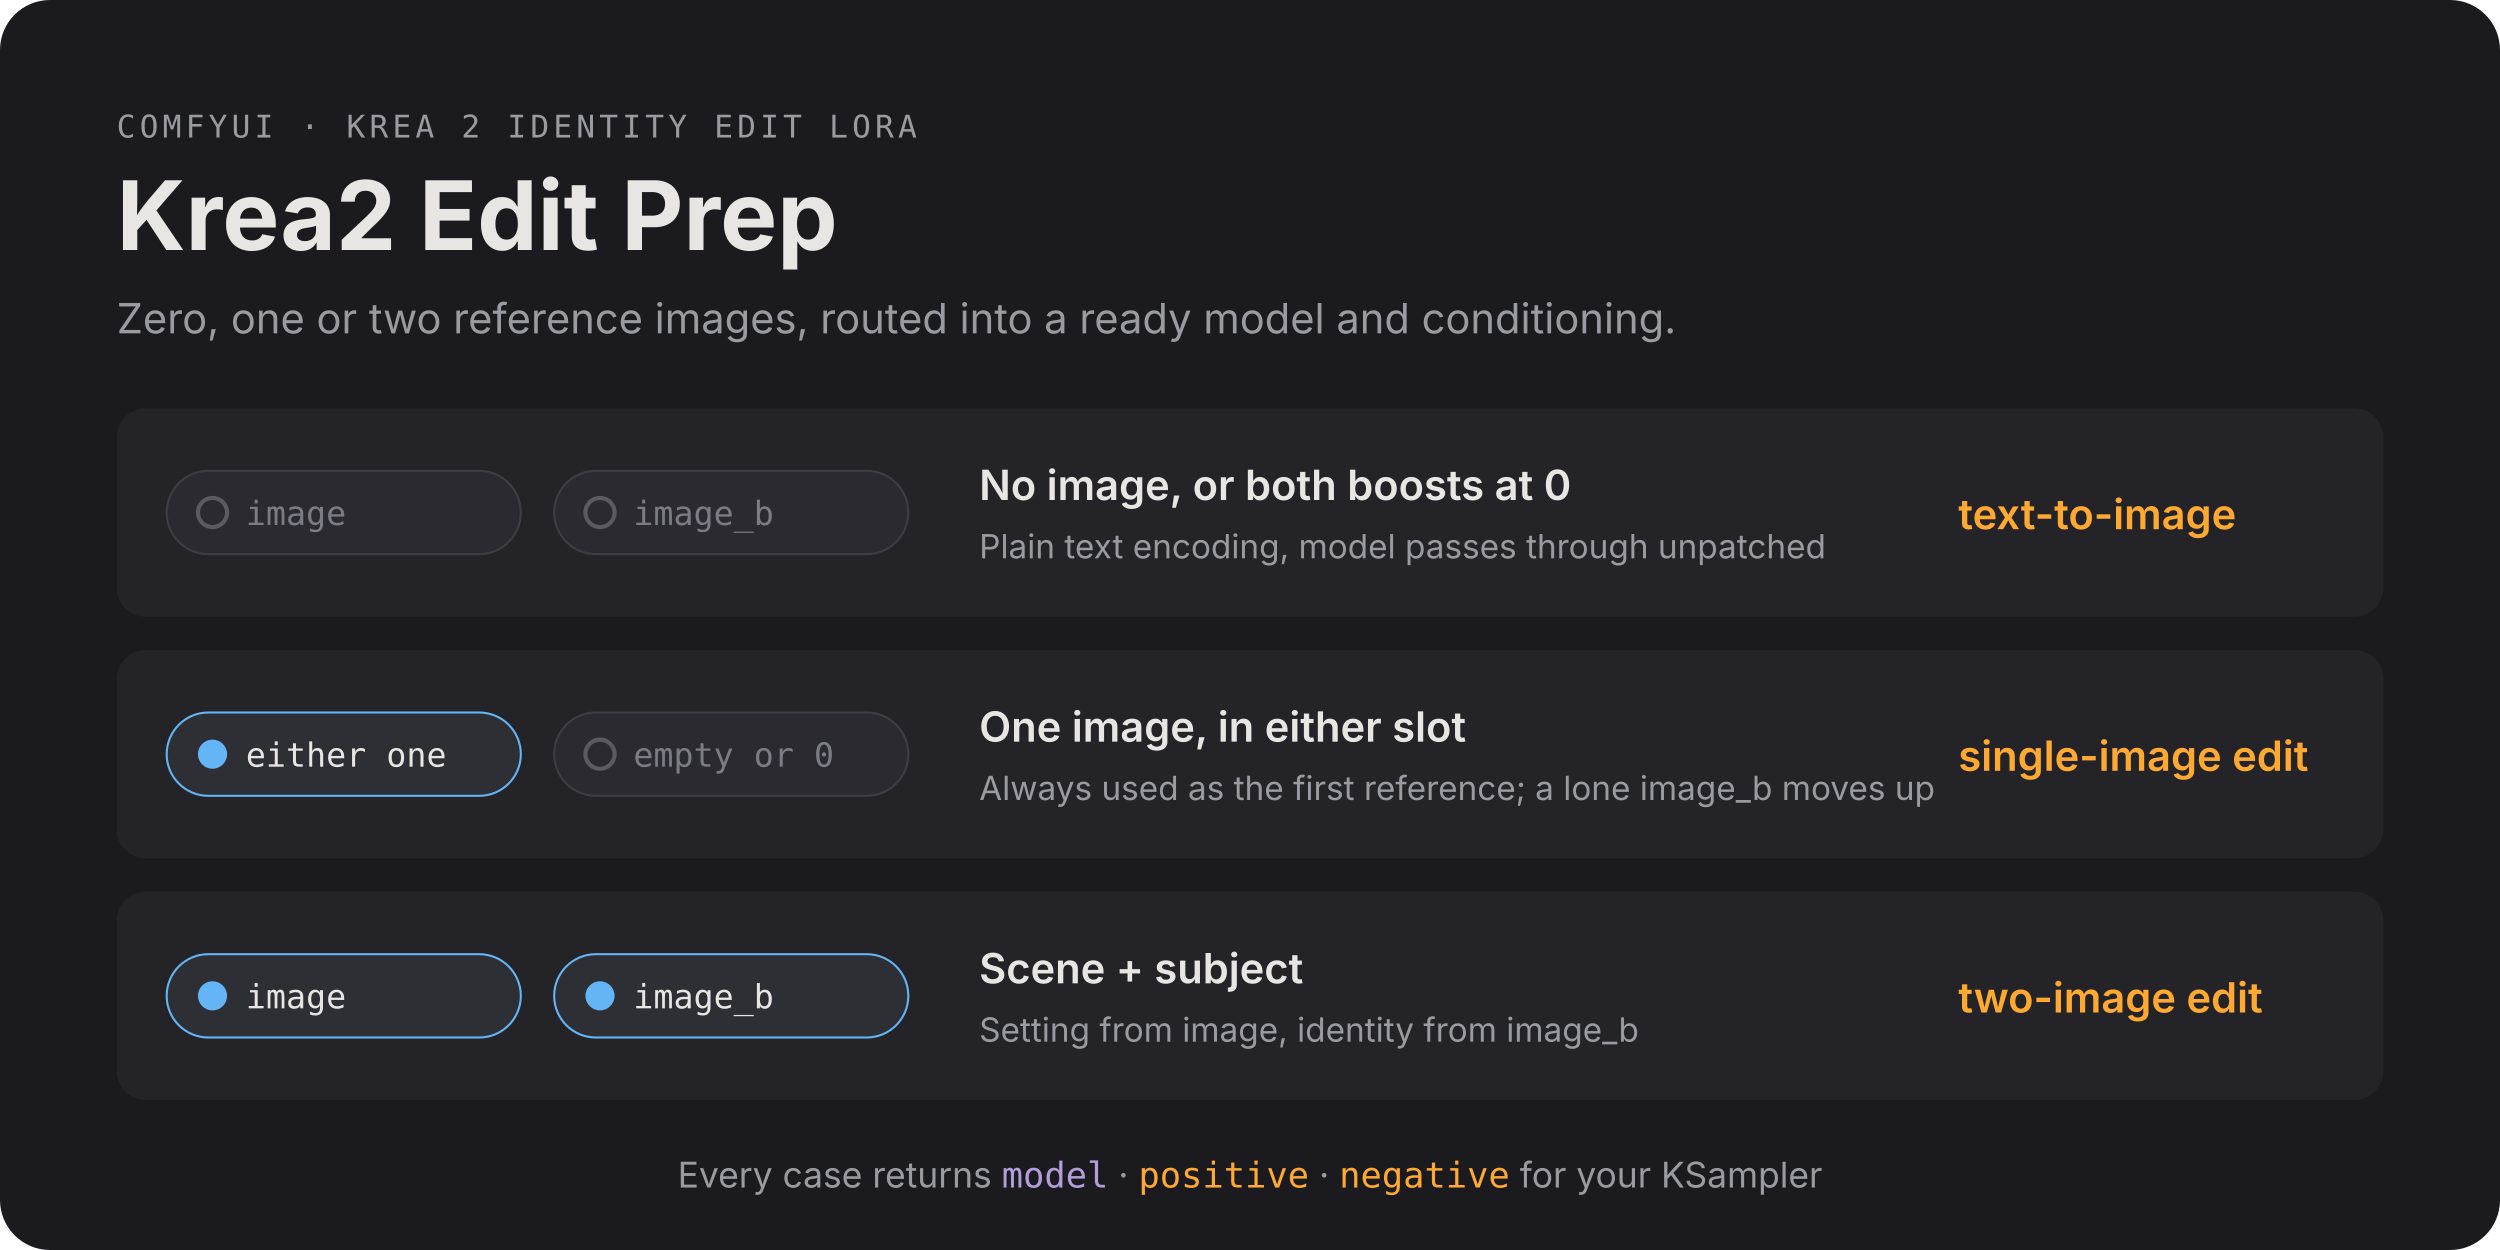
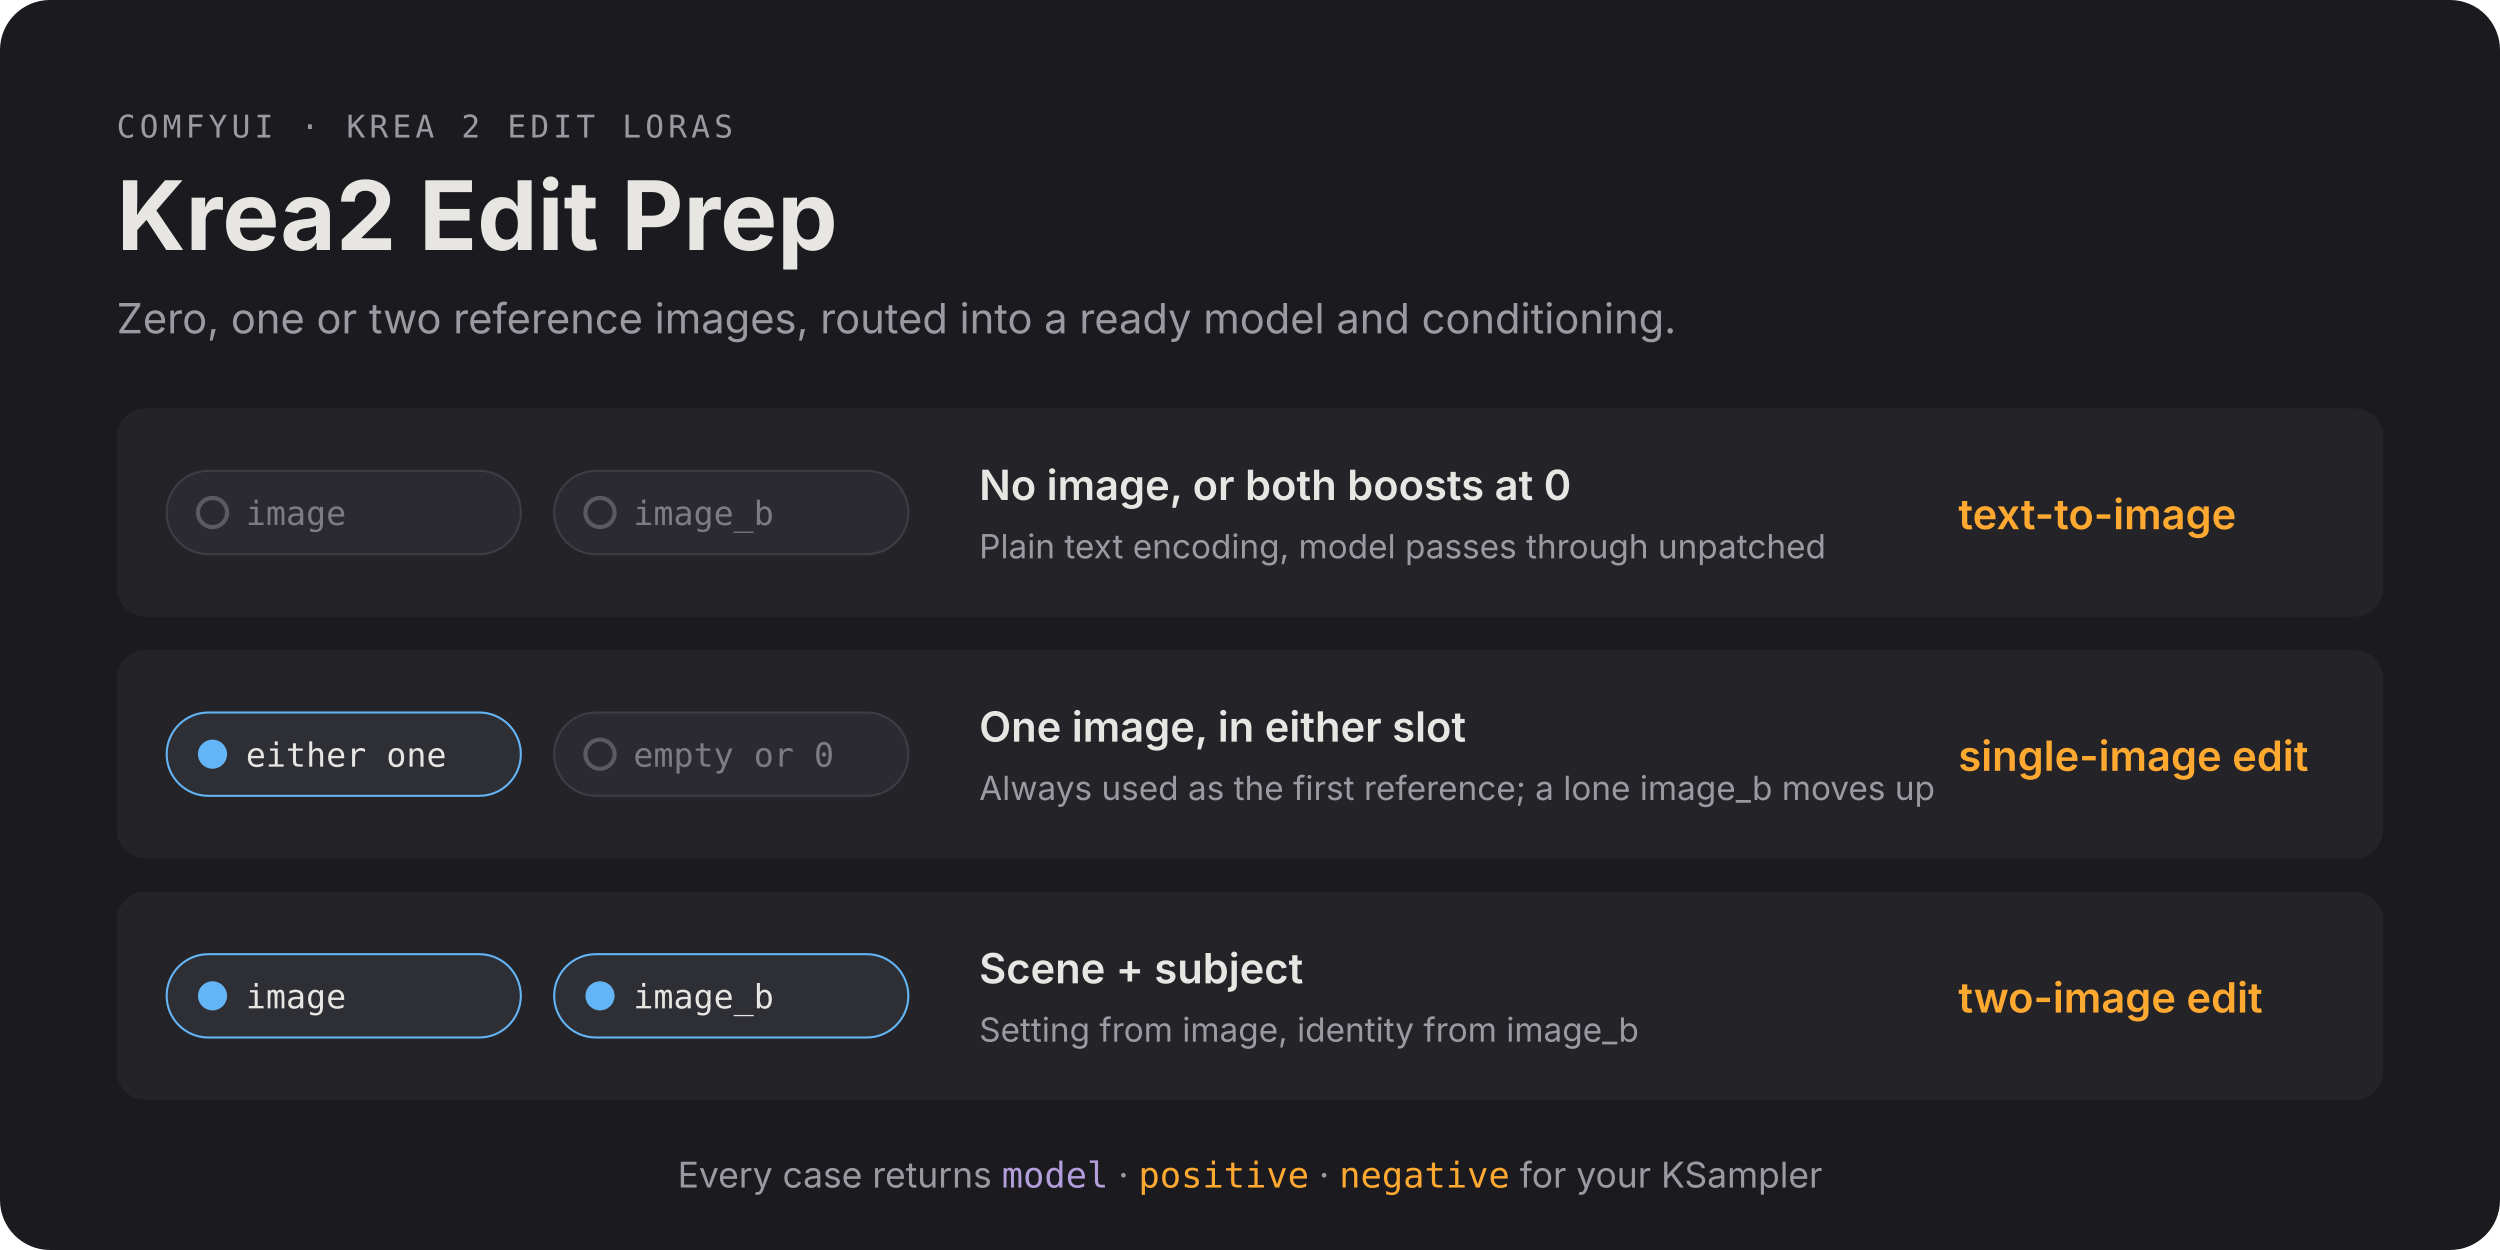
<svg xmlns="http://www.w3.org/2000/svg" width="1200" height="600" viewBox="0 0 1200 600" role="img" aria-labelledby="title desc">
  <rect width="1200" height="600" rx="24" fill="#1b1b1f" />
  <g id="title-block" font-family="-apple-system, BlinkMacSystemFont, 'Segoe UI', sans-serif">
-     <text x="56" y="66" fill="#9a9aa2" font-family="ui-monospace, SFMono-Regular, Menlo, monospace" font-size="15" letter-spacing="2">COMFYUI · KREA 2 IDENTITY EDIT LORA</text>
+     <text x="56" y="66" fill="#9a9aa2" font-family="ui-monospace, SFMono-Regular, Menlo, monospace" font-size="15" letter-spacing="2">COMFYUI · KREA 2 EDIT LORAS</text>
    <text x="56" y="120" fill="#e8e6e3" font-size="46" font-weight="700">Krea2 Edit Prep</text>
    <text x="56" y="160" fill="#9a9aa2" font-size="20">Zero, one or two reference images, routed into a ready model and conditioning.</text>
  </g>
  <g id="rows" font-family="-apple-system, BlinkMacSystemFont, 'Segoe UI', sans-serif">
    <g id="no-image" transform="translate(56 196)">
      <rect width="1088" height="100" rx="14" fill="#232328" />
      <g font-family="ui-monospace, SFMono-Regular, Menlo, monospace" font-size="16">
        <rect x="24" y="30" width="170" height="40" rx="20" fill="#2a2a30" stroke="#3d3d46" />
        <circle cx="46" cy="50" r="7" fill="none" stroke="#5a5a63" stroke-width="2" />
        <text x="62" y="56" fill="#7c7c85">image</text>
        <rect x="210" y="30" width="170" height="40" rx="20" fill="#2a2a30" stroke="#3d3d46" />
        <circle cx="232" cy="50" r="7" fill="none" stroke="#5a5a63" stroke-width="2" />
        <text x="248" y="56" fill="#7c7c85">image_b</text>
      </g>
      <text x="414" y="44" fill="#e8e6e3" font-size="20" font-weight="600">No image, or both boosts at 0</text>
      <text x="414" y="72" fill="#9a9aa2" font-size="16">Plain text encoding, model passes through unpatched</text>
      <text x="884" y="58" fill="#ffa931" font-size="20" font-weight="600">text-to-image</text>
    </g>
    <g id="one-image" transform="translate(56 312)">
      <rect width="1088" height="100" rx="14" fill="#232328" />
      <g font-family="ui-monospace, SFMono-Regular, Menlo, monospace" font-size="16">
        <rect x="24" y="30" width="170" height="40" rx="20" fill="#2e2e35" stroke="#64b5f6" />
        <circle cx="46" cy="50" r="7" fill="#64b5f6" />
        <text x="62" y="56" fill="#e8e6e3">either one</text>
        <rect x="210" y="30" width="170" height="40" rx="20" fill="#2a2a30" stroke="#3d3d46" />
        <circle cx="232" cy="50" r="7" fill="none" stroke="#5a5a63" stroke-width="2" />
        <text x="248" y="56" fill="#7c7c85">empty or 0</text>
      </g>
      <text x="414" y="44" fill="#e8e6e3" font-size="20" font-weight="600">One image, in either slot</text>
      <text x="414" y="72" fill="#9a9aa2" font-size="16">Always used as the first reference; a lone image_b moves up</text>
      <text x="884" y="58" fill="#ffa931" font-size="20" font-weight="600">single-image edit</text>
    </g>
    <g id="two-images" transform="translate(56 428)">
      <rect width="1088" height="100" rx="14" fill="#232328" />
      <g font-family="ui-monospace, SFMono-Regular, Menlo, monospace" font-size="16">
        <rect x="24" y="30" width="170" height="40" rx="20" fill="#2e2e35" stroke="#64b5f6" />
        <circle cx="46" cy="50" r="7" fill="#64b5f6" />
        <text x="62" y="56" fill="#e8e6e3">image</text>
        <rect x="210" y="30" width="170" height="40" rx="20" fill="#2e2e35" stroke="#64b5f6" />
        <circle cx="232" cy="50" r="7" fill="#64b5f6" />
        <text x="248" y="56" fill="#e8e6e3">image_b</text>
      </g>
      <text x="414" y="44" fill="#e8e6e3" font-size="20" font-weight="600">Scene + subject</text>
      <text x="414" y="72" fill="#9a9aa2" font-size="16">Setting from image, identity from image_b</text>
      <text x="884" y="58" fill="#ffa931" font-size="20" font-weight="600">two-image edit</text>
    </g>
  </g>
  <text x="600" y="570" text-anchor="middle" fill="#9a9aa2" font-family="-apple-system, BlinkMacSystemFont, 'Segoe UI', sans-serif" font-size="17">Every case returns <tspan fill="#b39ddb" font-family="ui-monospace, SFMono-Regular, Menlo, monospace">model</tspan> · <tspan fill="#ffa931" font-family="ui-monospace, SFMono-Regular, Menlo, monospace">positive</tspan> · <tspan fill="#ffa931" font-family="ui-monospace, SFMono-Regular, Menlo, monospace">negative</tspan> for your KSampler</text>
</svg>
